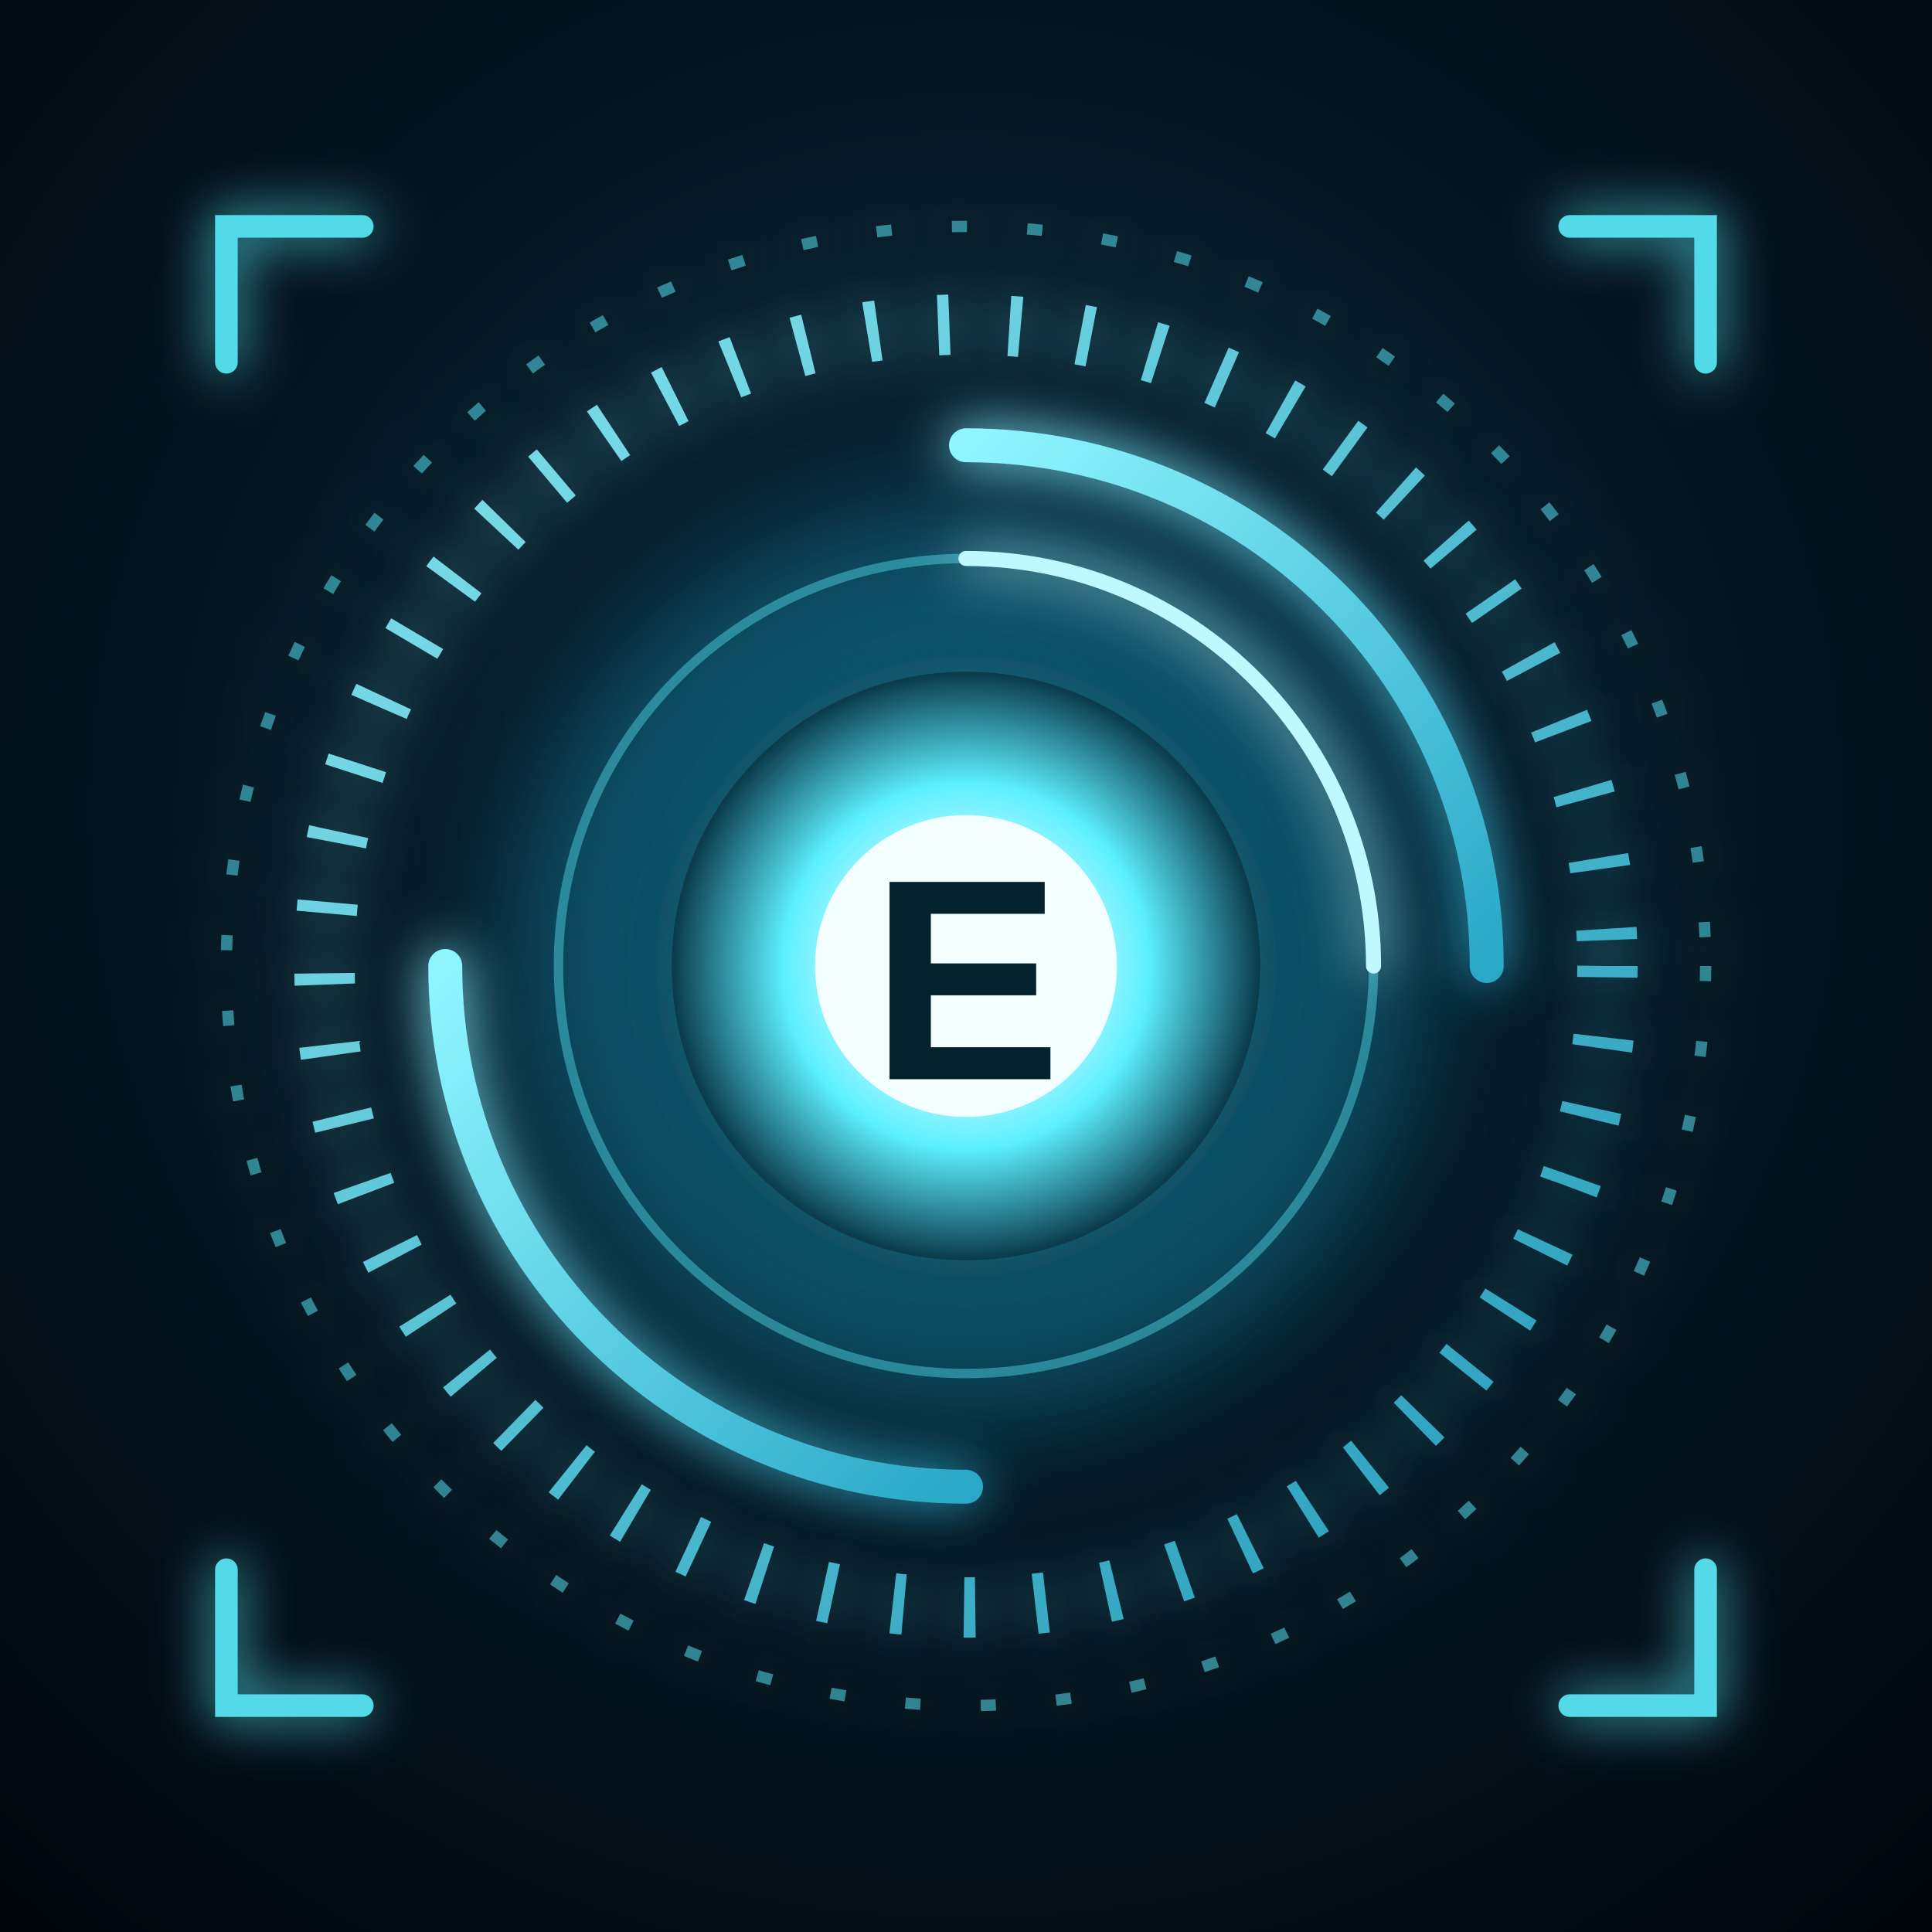
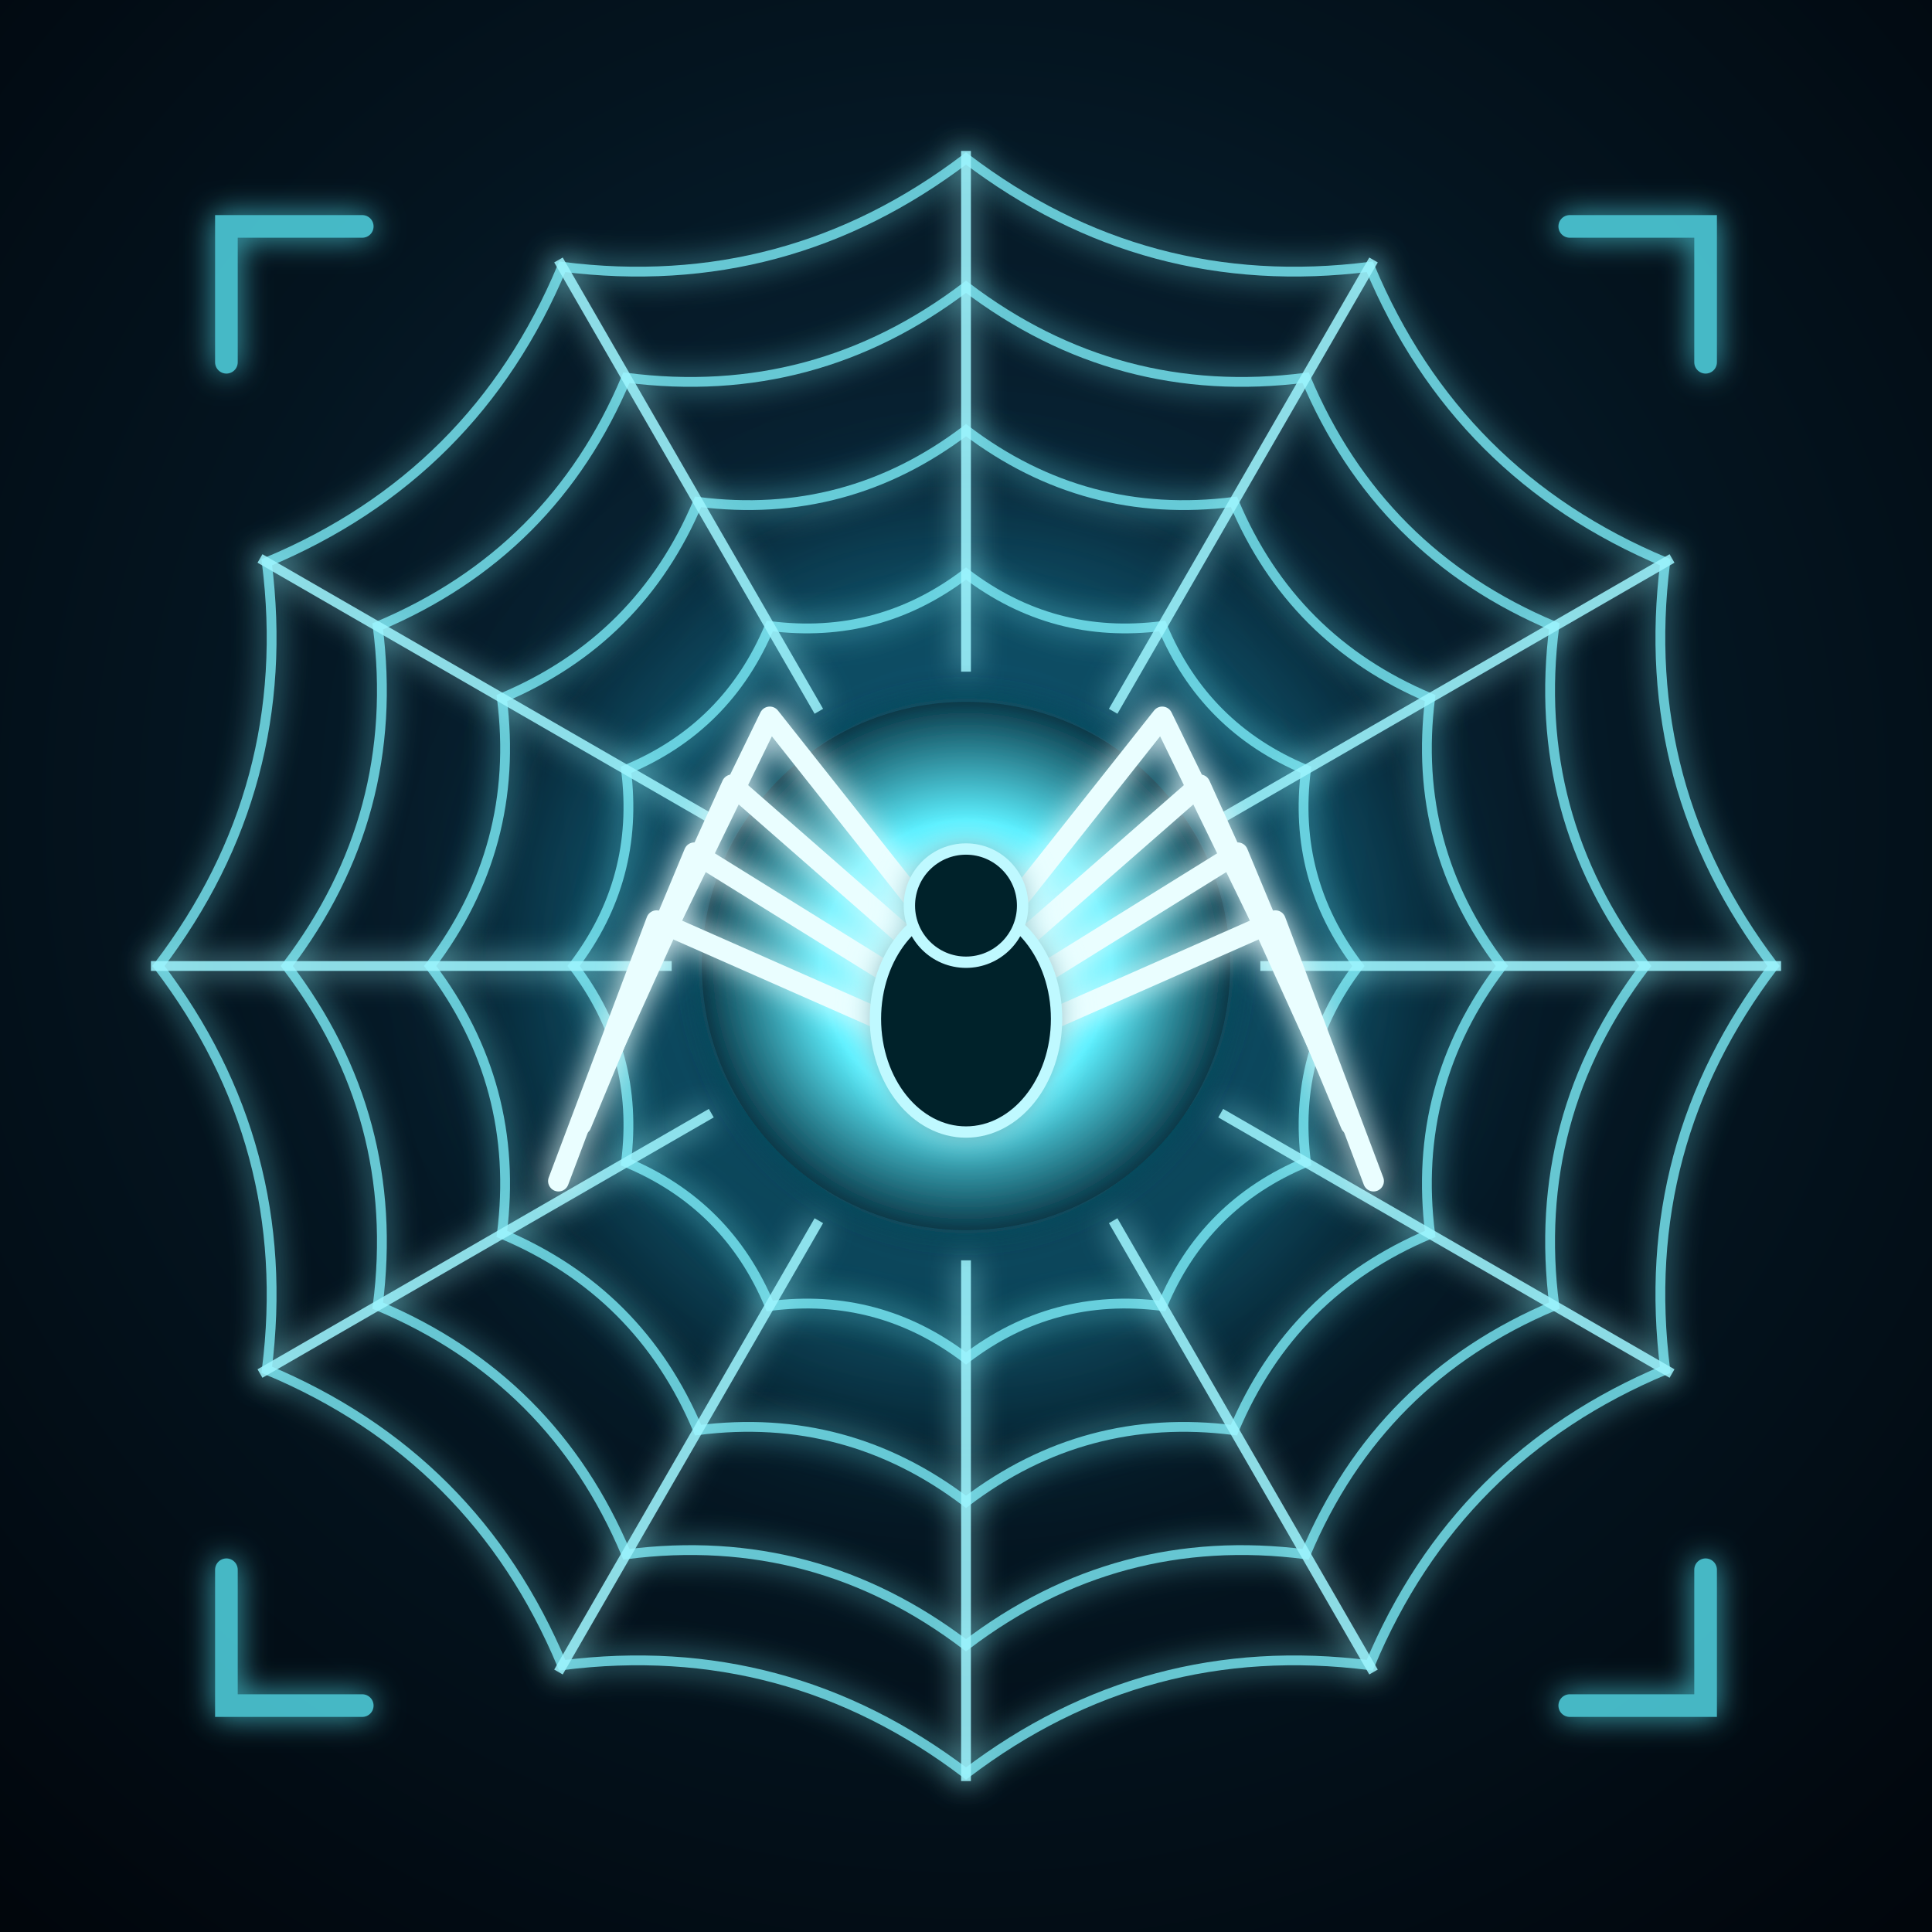
<svg xmlns="http://www.w3.org/2000/svg" viewBox="0 0 512 512" width="512" height="512">
  <defs>
    <radialGradient id="bg" cx="50%" cy="42%" r="75%">
      <stop offset="0%" stop-color="#0a2b40" />
      <stop offset="55%" stop-color="#04141f" />
      <stop offset="100%" stop-color="#01060c" />
    </radialGradient>
    <radialGradient id="core" cx="50%" cy="50%" r="50%">
-       <stop offset="0%" stop-color="#ffffff" />
-       <stop offset="30%" stop-color="#d6faff" />
-       <stop offset="62%" stop-color="#5cf0ff" />
+       <stop offset="0%" stop-color="#eaffff" />
+       <stop offset="55%" stop-color="#5cf0ff" />
      <stop offset="100%" stop-color="#0a3a4a" />
    </radialGradient>
-     <linearGradient id="ringgrad" x1="0" y1="0" x2="1" y2="1">
-       <stop offset="0%" stop-color="#8ff6ff" />
-       <stop offset="100%" stop-color="#2aa8c8" />
-     </linearGradient>
    <filter id="glow" x="-60%" y="-60%" width="220%" height="220%">
-       <feGaussianBlur stdDeviation="7" result="b" />
+       <feGaussianBlur stdDeviation="4" result="b" />
      <feMerge>
        <feMergeNode in="b" />
        <feMergeNode in="SourceGraphic" />
      </feMerge>
    </filter>
-     <filter id="softglow" x="-80%" y="-80%" width="260%" height="260%">
-       <feGaussianBlur stdDeviation="14" />
+     <filter id="soft" x="-80%" y="-80%" width="260%" height="260%">
+       <feGaussianBlur stdDeviation="16" />
    </filter>
  </defs>
  <rect width="512" height="512" fill="url(#bg)" />
-   <circle cx="256" cy="256" r="120" fill="#12a7c8" opacity="0.35" filter="url(#softglow)" />
-   <g stroke="#5cf0ff" stroke-width="6" fill="none" stroke-linecap="round" opacity="0.9" filter="url(#glow)">
+   <circle cx="256" cy="256" r="120" fill="#12a7c8" opacity="0.30" filter="url(#soft)" />
+   <g stroke="#5cf0ff" stroke-width="6" fill="none" stroke-linecap="round" opacity="0.75" filter="url(#glow)">
    <path d="M60 96 V60 H96" />
    <path d="M416 60 H452 V96" />
    <path d="M452 416 V452 H416" />
    <path d="M96 452 H60 V416" />
  </g>
-   <circle cx="256" cy="256" r="196" fill="none" stroke="#5cf0ff" stroke-width="3" stroke-opacity="0.5" stroke-dasharray="4 16" filter="url(#glow)" />
+   <g fill="none" stroke="#7ff2ff" stroke-opacity="0.75" stroke-width="2.6" filter="url(#glow)">
+     <path d="M256.0 152.0 Q279.1 169.6 308.0 165.9 Q319.2 192.8 346.1 204.0 Q342.4 232.9 360.0 256.0 Q342.4 279.1 346.1 308.0 Q319.2 319.2 308.0 346.1 Q279.1 342.4 256.0 360.0 Q232.9 342.4 204.0 346.1 Q192.8 319.2 165.9 308.0 Q169.6 279.1 152.0 256.0 Q169.6 232.9 165.9 204.0 Q192.8 192.8 204.0 165.9 Q232.9 169.6 256.0 152.0Z" />
+     <path d="M256.0 114.0 Q287.6 138.0 327.0 133.0 Q342.4 169.6 379.0 185.0 Q374.0 224.4 398.0 256.0 Q374.0 287.6 379.0 327.0 Q342.4 342.4 327.0 379.0 Q287.6 374.0 256.0 398.0 Q224.4 374.0 185.0 379.0 Q169.6 342.4 133.0 327.0 Q138.0 287.6 114.0 256.0 Q138.0 224.4 133.0 185.0 Q169.6 169.6 185.0 133.0 Q224.4 138.0 256.0 114.0Z" />
+     <path d="M256.0 76.0 Q296.1 106.5 346.0 100.1 Q365.5 146.5 411.9 166.0 Q405.5 215.9 436.0 256.0 Q405.5 296.1 411.9 346.0 Q365.5 365.5 346.0 411.9 Q296.1 405.5 256.0 436.0 Q215.9 405.5 166.0 411.9 Q146.5 365.5 100.1 346.0 Q106.5 296.1 76.0 256.0 Q106.5 215.9 100.1 166.0 Q146.5 146.5 166.0 100.1 Q215.9 106.5 256.0 76.0Z" />
+     <path d="M256.0 42.0 Q303.6 78.2 363.0 70.7 Q386.1 125.9 441.3 149.0 Q433.8 208.4 470.0 256.0 Q433.8 303.6 441.3 363.0 Q386.1 386.1 363.0 441.3 Q303.6 433.8 256.0 470.0 Q208.4 433.8 149.0 441.3 Q125.9 386.1 70.7 363.0 Q78.2 303.6 42.0 256.0 Q78.2 208.4 70.7 149.0 Q125.9 125.9 149.0 70.7 Q208.4 78.2 256.0 42.0Z" />
+   </g>
+   <g stroke="#9ff6ff" stroke-opacity="0.85" stroke-width="2.6" filter="url(#glow)">
+     <line x1="256.0" y1="178.0" x2="256.0" y2="40.0" />
+     <line x1="295.0" y1="188.5" x2="364.0" y2="68.9" />
+     <line x1="323.5" y1="217.0" x2="443.1" y2="148.0" />
+     <line x1="334.0" y1="256.0" x2="472.0" y2="256.0" />
+     <line x1="323.5" y1="295.0" x2="443.1" y2="364.0" />
+     <line x1="295.0" y1="323.5" x2="364.0" y2="443.1" />
+     <line x1="256.0" y1="334.0" x2="256.0" y2="472.0" />
+     <line x1="217.0" y1="323.5" x2="148.0" y2="443.1" />
+     <line x1="188.5" y1="295.0" x2="68.9" y2="364.0" />
+     <line x1="178.0" y1="256.0" x2="40.0" y2="256.0" />
+     <line x1="188.5" y1="217.0" x2="68.9" y2="148.0" />
+     <line x1="217.0" y1="188.5" x2="148.0" y2="68.9" />
+   </g>
+   <circle cx="256" cy="256" r="70" fill="url(#core)" filter="url(#glow)" />
+   <g fill="none" stroke="#eafeff" stroke-width="5.5" stroke-linecap="round" stroke-linejoin="round" filter="url(#glow)">
+     <path d="M242.0 238.0 L204.0 190.0 L166.0 268.0" />
+     <path d="M242.0 250.0 L194.0 208.0 L160.0 283.0" />
+     <path d="M242.0 262.0 L184.0 226.0 L154.0 298.0" />
+     <path d="M242.0 274.0 L174.0 244.0 L148.0 313.0" />
+     <path d="M270.0 238.0 L308.0 190.0 L346.0 268.0" />
+     <path d="M270.0 250.0 L318.0 208.0 L352.0 283.0" />
+     <path d="M270.0 262.0 L328.0 226.0 L358.0 298.0" />
+     <path d="M270.0 274.0 L338.0 244.0 L364.0 313.0" />
+   </g>
  <g filter="url(#glow)">
-     <circle cx="256" cy="256" r="170" fill="none" stroke="url(#ringgrad)" stroke-width="16" stroke-opacity="0.9" stroke-dasharray="3 15.9" />
+     <ellipse cx="256" cy="270" rx="24" ry="30" fill="#05202b" stroke="#bff9ff" stroke-width="3" />
+     <circle cx="256" cy="240" r="15" fill="#05202b" stroke="#bff9ff" stroke-width="3" />
  </g>
-   <g fill="none" stroke="url(#ringgrad)" stroke-width="9" stroke-linecap="round" filter="url(#glow)">
-     <path d="M256 118 A138 138 0 0 1 394 256" />
-     <path d="M256 394 A138 138 0 0 1 118 256" />
-   </g>
-   <circle cx="256" cy="256" r="108" fill="none" stroke="#5cf0ff" stroke-width="2.5" stroke-opacity="0.4" />
-   <path d="M256 148 A108 108 0 0 1 364 256" fill="none" stroke="#bff9ff" stroke-width="4" stroke-linecap="round" filter="url(#glow)" />
-   <circle cx="256" cy="256" r="78" fill="url(#core)" filter="url(#glow)" />
-   <circle cx="256" cy="256" r="40" fill="#f2feff" />
-   <text x="256" y="286" text-anchor="middle" font-family="Orbitron, Arial, sans-serif" font-size="76" font-weight="900" fill="#03222e" letter-spacing="2">E</text>
</svg>
